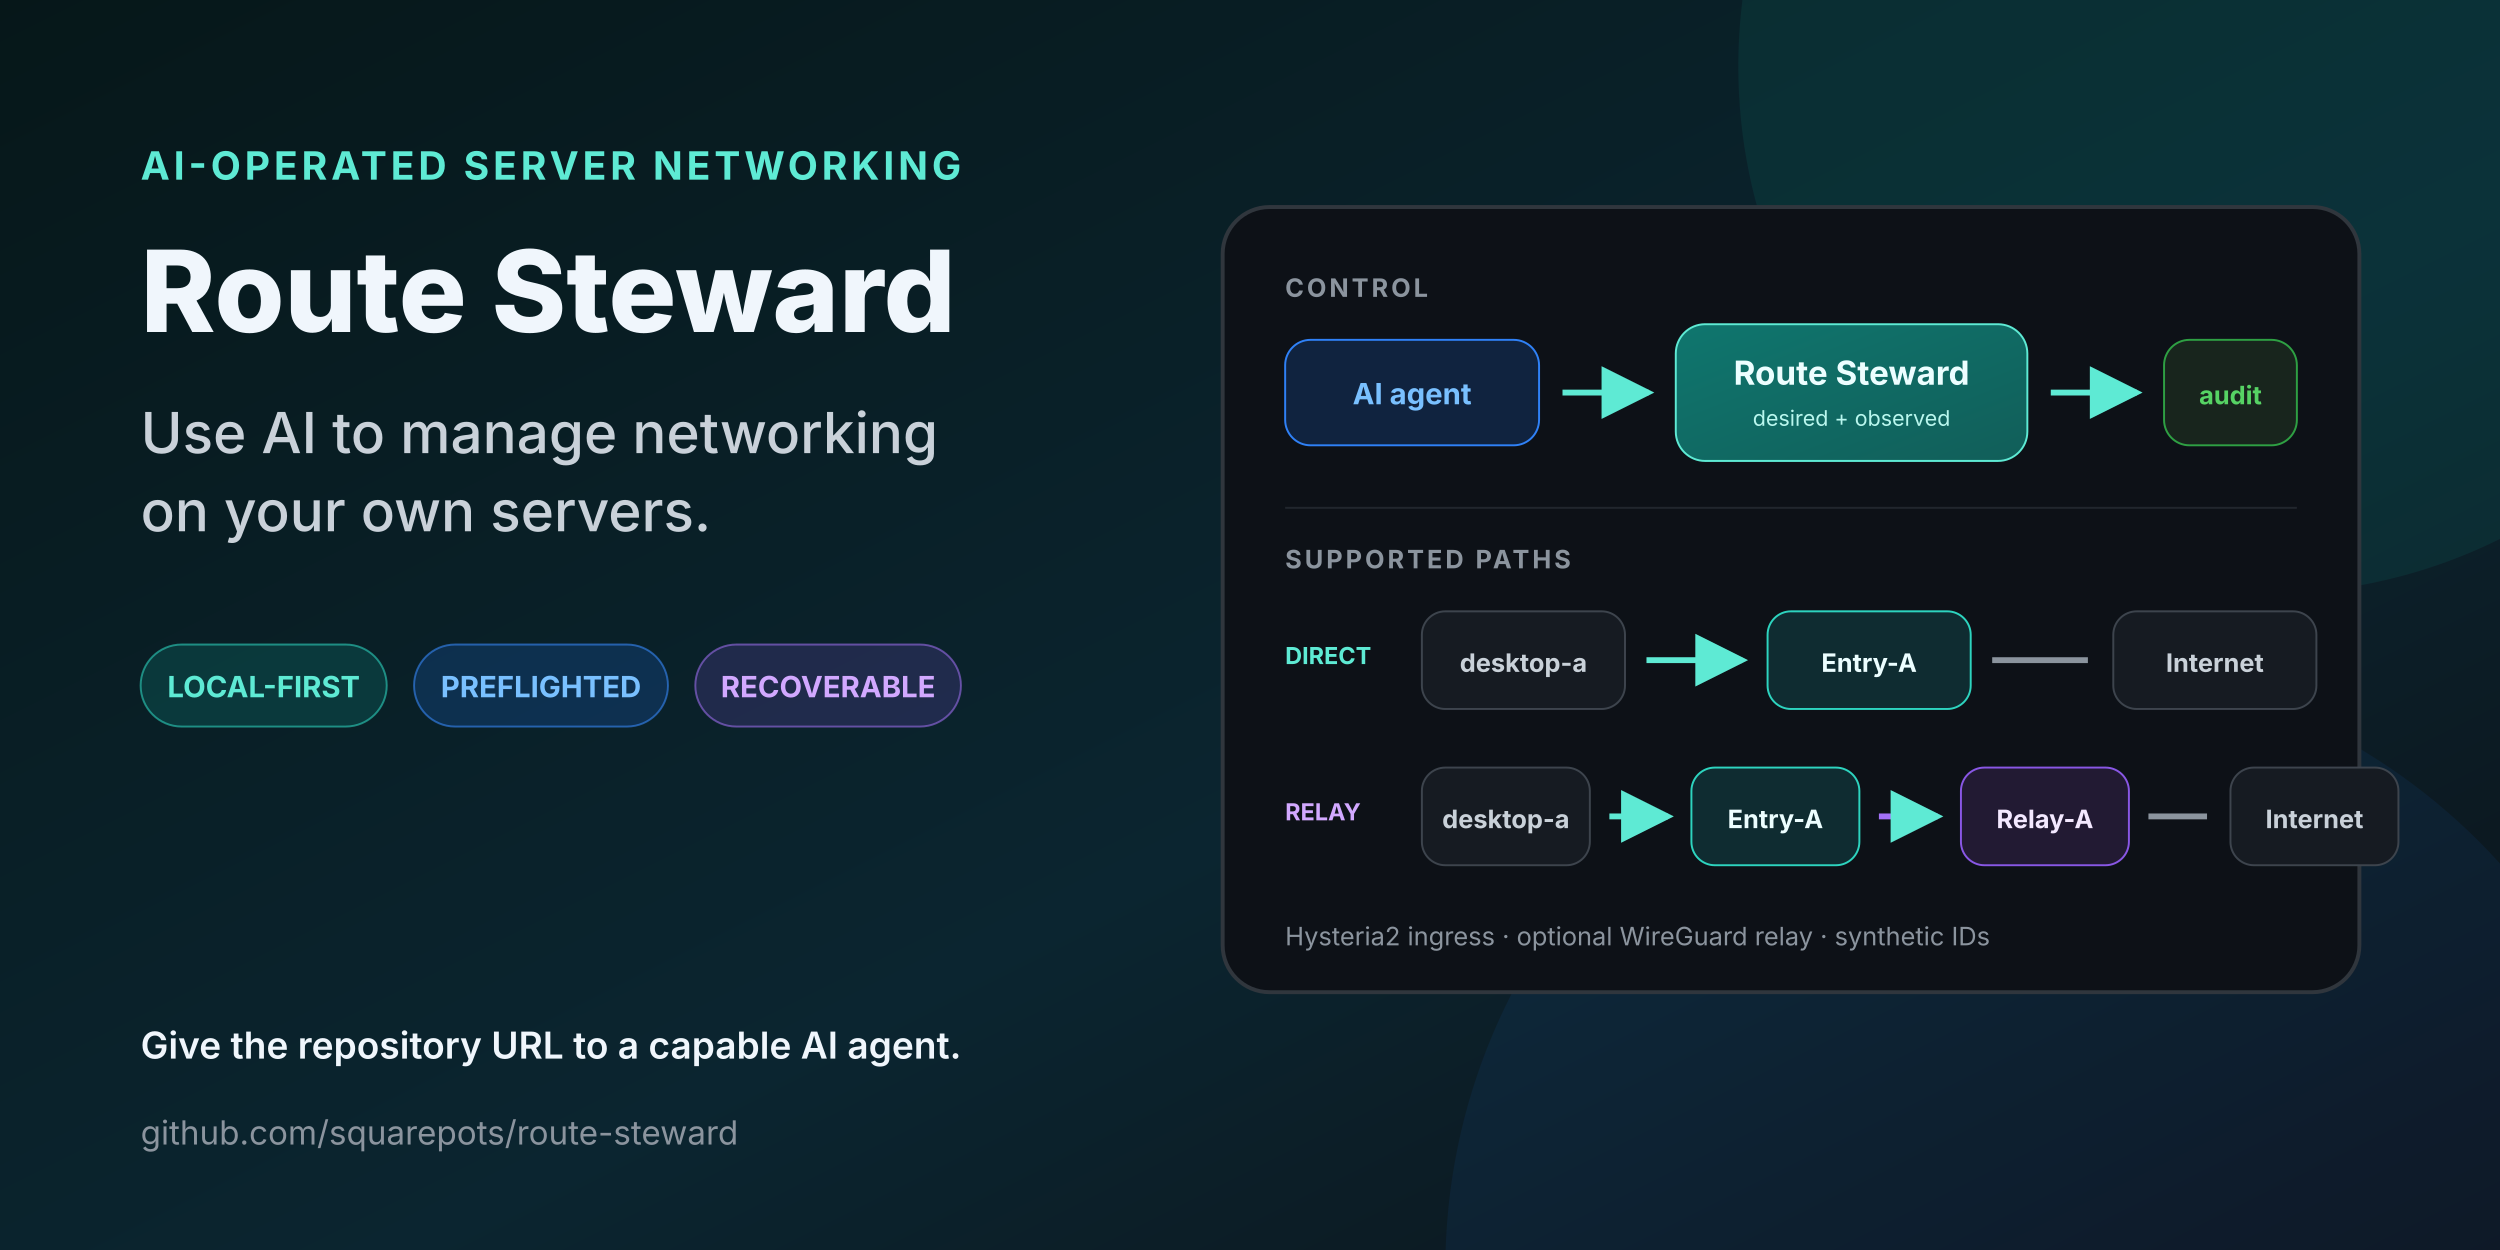
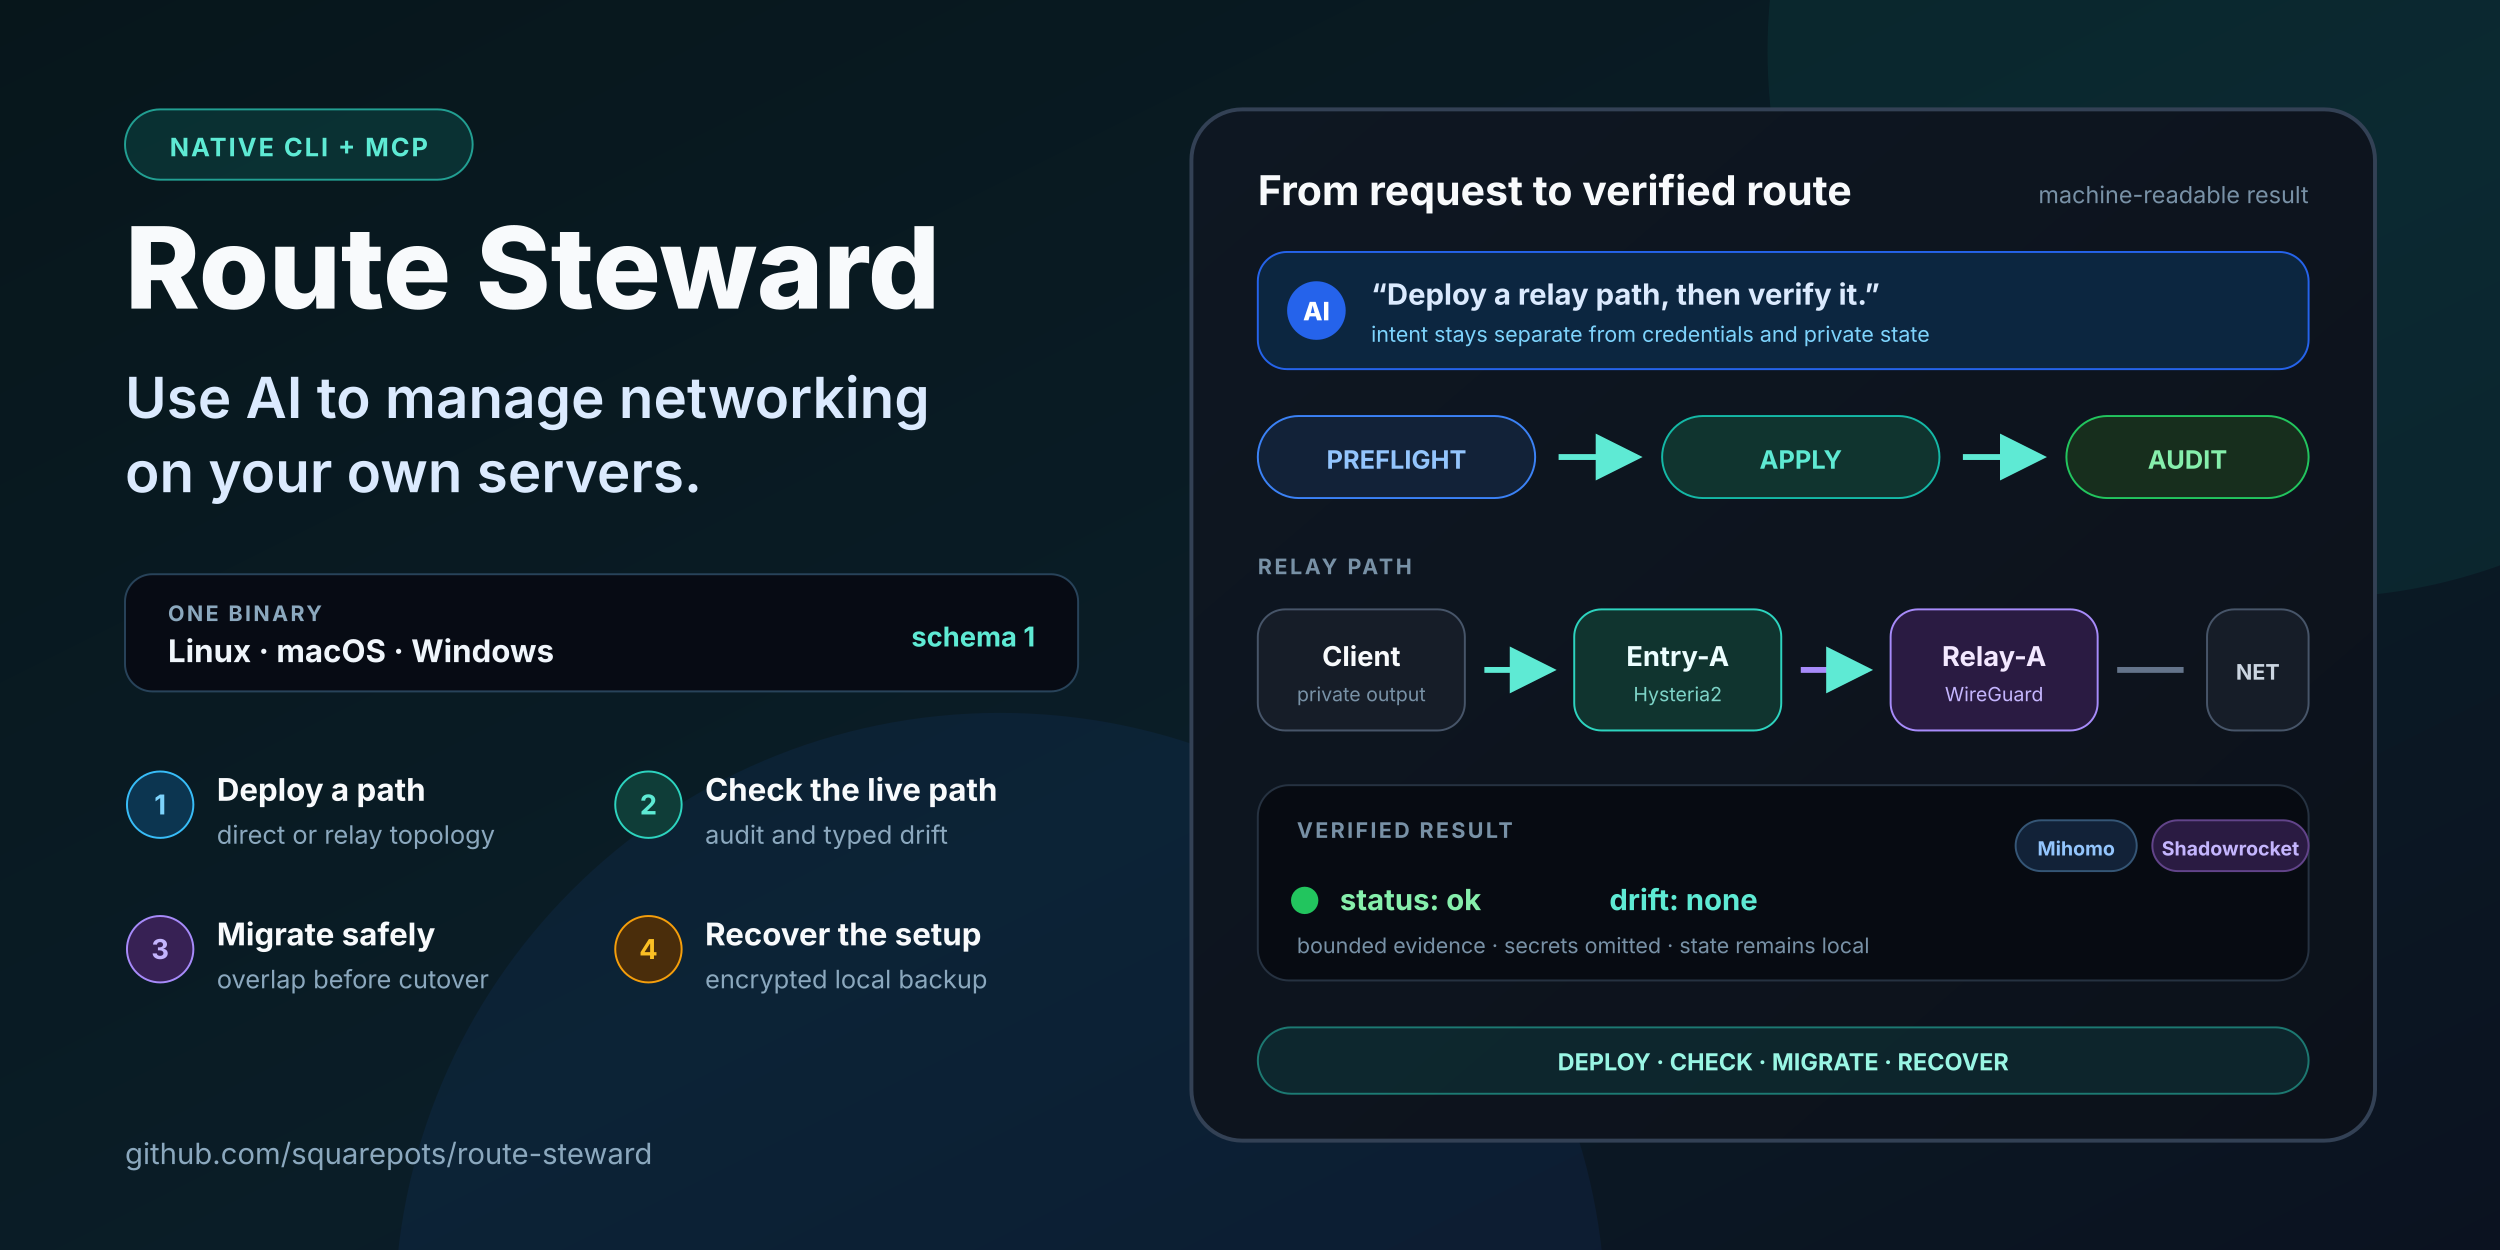
<svg xmlns="http://www.w3.org/2000/svg" width="1280" height="640" viewBox="0 0 1280 640" role="img" aria-labelledby="title desc">
  <defs>
    <linearGradient id="background" x1="0" y1="0" x2="1" y2="1">
-       <stop offset="0" stop-color="#061719" />
-       <stop offset="0.58" stop-color="#0b2530" />
-       <stop offset="1" stop-color="#0d1117" />
+       <stop offset="0" stop-color="#07161b" />
+       <stop offset="0.55" stop-color="#0a1d27" />
+       <stop offset="1" stop-color="#0b1220" />
    </linearGradient>
-     <linearGradient id="steward" x1="0" y1="0" x2="1" y2="1">
-       <stop offset="0" stop-color="#0f766e" />
-       <stop offset="1" stop-color="#115e59" />
+     <linearGradient id="panel" x1="0" y1="0" x2="1" y2="1">
+       <stop offset="0" stop-color="#0e1722" />
+       <stop offset="1" stop-color="#0c111a" />
    </linearGradient>
-     <marker id="arrow" markerWidth="9" markerHeight="9" refX="8" refY="4.5" orient="auto">
-       <path d="M0,0 L9,4.5 L0,9 z" fill="#5eead4" />
+     <marker id="arrow" markerWidth="8" markerHeight="8" refX="7" refY="4" orient="auto">
+       <path d="M0 0L8 4L0 8Z" fill="#5eead4" />
    </marker>
  </defs>
  <rect width="1280" height="640" fill="url(#background)" />
-   <circle cx="1160" cy="34" r="270" fill="#0f766e" opacity="0.16" />
-   <circle cx="1050" cy="650" r="310" fill="#1f6feb" opacity="0.08" />
+   <circle cx="1185" cy="26" r="280" fill="#0f766e" opacity="0.14" />
+   <circle cx="512" cy="675" r="310" fill="#2563eb" opacity="0.08" />
  <g font-family="Inter, Segoe UI, Arial, sans-serif">
-     <text x="72" y="92" fill="#5eead4" font-size="20" font-weight="700" letter-spacing="2">AI-OPERATED SERVER NETWORKING</text>
-     <text x="72" y="170" fill="#f0f6fc" font-size="58" font-weight="760">Route Steward</text>
-     <text x="72" y="232" fill="#c9d1d9" font-size="29" font-weight="500">Use AI to manage networking</text>
-     <text x="72" y="272" fill="#c9d1d9" font-size="29" font-weight="500">on your own servers.</text>
-     <g transform="translate(72 330)">
-       <rect width="126" height="42" rx="21" fill="#0f766e" fill-opacity="0.30" stroke="#2dd4bf" stroke-opacity="0.58" />
-       <text x="63" y="27" text-anchor="middle" fill="#5eead4" font-size="15" font-weight="650">LOCAL-FIRST</text>
+     <g transform="translate(64 56)">
+       <rect width="178" height="36" rx="18" fill="#0f766e" fill-opacity="0.27" stroke="#2dd4bf" stroke-opacity="0.7" />
+       <text x="89" y="24" text-anchor="middle" fill="#5eead4" font-size="13" font-weight="750" letter-spacing="1">NATIVE CLI + MCP</text>
    </g>
-     <g transform="translate(212 330)">
-       <rect width="130" height="42" rx="21" fill="#1f6feb" fill-opacity="0.20" stroke="#388bfd" stroke-opacity="0.58" />
-       <text x="65" y="27" text-anchor="middle" fill="#79c0ff" font-size="15" font-weight="650">PREFLIGHTED</text>
+     <text x="64" y="158" fill="#f8fafc" font-size="58" font-weight="780">Route Steward</text>
+     <text x="64" y="214" fill="#dbeafe" font-size="29" font-weight="630">Use AI to manage networking</text>
+     <text x="64" y="252" fill="#dbeafe" font-size="29" font-weight="630">on your own servers.</text>
+     <g transform="translate(64 294)">
+       <rect width="488" height="60" rx="14" fill="#070b14" stroke="#28435a" />
+       <text x="22" y="24" fill="#8ba8be" font-size="11" font-weight="700" letter-spacing="1.2">ONE BINARY</text>
+       <text x="22" y="45" fill="#f0f6fc" font-size="16" font-weight="650">Linux · macOS · Windows</text>
+       <text x="466" y="37" text-anchor="end" fill="#5eead4" font-size="14" font-weight="700">schema 1</text>
    </g>
-     <g transform="translate(356 330)">
-       <rect width="136" height="42" rx="21" fill="#8957e5" fill-opacity="0.18" stroke="#a371f7" stroke-opacity="0.55" />
-       <text x="68" y="27" text-anchor="middle" fill="#d2a8ff" font-size="15" font-weight="650">RECOVERABLE</text>
+     <g transform="translate(64 394)">
+       <g>
+         <circle cx="18" cy="18" r="17" fill="#0c3550" stroke="#38bdf8" />
+         <text x="18" y="23" text-anchor="middle" fill="#7dd3fc" font-size="14" font-weight="750">1</text>
+         <text x="47" y="16" fill="#f8fafc" font-size="16" font-weight="700">Deploy a path</text>
+         <text x="47" y="38" fill="#8ba8be" font-size="13">direct or relay topology</text>
+       </g>
+       <g transform="translate(250 0)">
+         <circle cx="18" cy="18" r="17" fill="#0f3d38" stroke="#2dd4bf" />
+         <text x="18" y="23" text-anchor="middle" fill="#5eead4" font-size="14" font-weight="750">2</text>
+         <text x="47" y="16" fill="#f8fafc" font-size="16" font-weight="700">Check the live path</text>
+         <text x="47" y="38" fill="#8ba8be" font-size="13">audit and typed drift</text>
+       </g>
+       <g transform="translate(0 74)">
+         <circle cx="18" cy="18" r="17" fill="#372154" stroke="#a78bfa" />
+         <text x="18" y="23" text-anchor="middle" fill="#c4b5fd" font-size="14" font-weight="750">3</text>
+         <text x="47" y="16" fill="#f8fafc" font-size="16" font-weight="700">Migrate safely</text>
+         <text x="47" y="38" fill="#8ba8be" font-size="13">overlap before cutover</text>
+       </g>
+       <g transform="translate(250 74)">
+         <circle cx="18" cy="18" r="17" fill="#4a2d0b" stroke="#f59e0b" />
+         <text x="18" y="23" text-anchor="middle" fill="#fbbf24" font-size="14" font-weight="750">4</text>
+         <text x="47" y="16" fill="#f8fafc" font-size="16" font-weight="700">Recover the setup</text>
+         <text x="47" y="38" fill="#8ba8be" font-size="13">encrypted local backup</text>
+       </g>
    </g>
-     <g transform="translate(626 106)">
-       <rect width="582" height="402" rx="24" fill="#0d1117" stroke="#30363d" stroke-width="2" />
-       <text x="32" y="46" fill="#8b949e" font-size="13" font-weight="700" letter-spacing="1.5">CONTROL</text>
-       <g transform="translate(32 68)">
-         <rect width="130" height="54" rx="13" fill="#10233f" stroke="#2f81f7" />
-         <text x="65" y="33" text-anchor="middle" fill="#79c0ff" font-size="15" font-weight="700">AI agent</text>
+     <text x="64" y="596" fill="#8ba8be" font-size="15">github.com/squarepots/route-steward</text>
+     <g transform="translate(610 56)">
+       <rect width="606" height="528" rx="26" fill="url(#panel)" stroke="#334155" stroke-width="2" />
+       <text x="34" y="49" fill="#f8fafc" font-size="21" font-weight="750">From request to verified route</text>
+       <text x="572" y="48" text-anchor="end" fill="#7891a6" font-size="12">machine-readable result</text>
+       <g transform="translate(34 73)">
+         <rect width="538" height="60" rx="15" fill="#0c2640" stroke="#2563eb" />
+         <circle cx="30" cy="30" r="15" fill="#2563eb" />
+         <text x="30" y="35" text-anchor="middle" fill="#fff" font-size="13" font-weight="800">AI</text>
+         <text x="58" y="27" fill="#dbeafe" font-size="15" font-weight="650">“Deploy a relay path, then verify it.”</text>
+         <text x="58" y="46" fill="#7dd3fc" font-size="11">intent stays separate from credentials and private state</text>
      </g>
-       <line x1="174" y1="95" x2="218" y2="95" stroke="#5eead4" stroke-width="3" marker-end="url(#arrow)" />
-       <g transform="translate(232 60)">
-         <rect width="180" height="70" rx="15" fill="url(#steward)" stroke="#5eead4" />
-         <text x="90" y="31" text-anchor="middle" fill="#ecfeff" font-size="17" font-weight="750">Route Steward</text>
-         <text x="90" y="52" text-anchor="middle" fill="#b9f7ee" font-size="11">desired + observed</text>
+       <g transform="translate(34 157)">
+         <rect width="142" height="42" rx="21" fill="#122238" stroke="#3b82f6" />
+         <text x="71" y="27" text-anchor="middle" fill="#93c5fd" font-size="13" font-weight="750">PREFLIGHT</text>
+         <line x1="154" y1="21" x2="194" y2="21" stroke="#5eead4" stroke-width="3" marker-end="url(#arrow)" />
+         <rect x="207" width="142" height="42" rx="21" fill="#10342f" stroke="#14b8a6" />
+         <text x="278" y="27" text-anchor="middle" fill="#5eead4" font-size="13" font-weight="750">APPLY</text>
+         <line x1="361" y1="21" x2="401" y2="21" stroke="#5eead4" stroke-width="3" marker-end="url(#arrow)" />
+         <rect x="414" width="124" height="42" rx="21" fill="#172e1d" stroke="#22c55e" />
+         <text x="476" y="27" text-anchor="middle" fill="#86efac" font-size="13" font-weight="750">AUDIT</text>
      </g>
-       <line x1="424" y1="95" x2="468" y2="95" stroke="#5eead4" stroke-width="3" marker-end="url(#arrow)" />
-       <g transform="translate(482 68)">
-         <rect width="68" height="54" rx="13" fill="#18251d" stroke="#2ea043" />
-         <text x="34" y="33" text-anchor="middle" fill="#56d364" font-size="13" font-weight="700">audit</text>
+       <text x="34" y="238" fill="#7891a6" font-size="11" font-weight="750" letter-spacing="1.3">RELAY PATH</text>
+       <g transform="translate(34 256)" text-anchor="middle">
+         <g>
+           <rect width="106" height="62" rx="14" fill="#161d28" stroke="#475569" />
+           <text x="53" y="29" fill="#f8fafc" font-size="14" font-weight="700">Client</text>
+           <text x="53" y="47" fill="#7891a6" font-size="10">private output</text>
+         </g>
+         <line x1="116" y1="31" x2="150" y2="31" stroke="#5eead4" stroke-width="3" marker-end="url(#arrow)" />
+         <g transform="translate(162 0)">
+           <rect width="106" height="62" rx="14" fill="#10342f" stroke="#2dd4bf" />
+           <text x="53" y="29" fill="#ecfeff" font-size="14" font-weight="700">Entry-A</text>
+           <text x="53" y="47" fill="#7dd3c7" font-size="10">Hysteria2</text>
+         </g>
+         <line x1="278" y1="31" x2="312" y2="31" stroke="#a78bfa" stroke-width="3" marker-end="url(#arrow)" />
+         <g transform="translate(324 0)">
+           <rect width="106" height="62" rx="14" fill="#2a1b42" stroke="#a78bfa" />
+           <text x="53" y="29" fill="#f3e8ff" font-size="14" font-weight="700">Relay-A</text>
+           <text x="53" y="47" fill="#c4b5fd" font-size="10">WireGuard</text>
+         </g>
+         <line x1="440" y1="31" x2="474" y2="31" stroke="#64748b" stroke-width="3" />
+         <g transform="translate(486 0)">
+           <rect width="52" height="62" rx="14" fill="#161d28" stroke="#475569" />
+           <text x="26" y="36" fill="#cbd5e1" font-size="11" font-weight="700">NET</text>
+         </g>
      </g>
-       <line x1="32" y1="154" x2="550" y2="154" stroke="#21262d" />
-       <text x="32" y="185" fill="#8b949e" font-size="13" font-weight="700" letter-spacing="1.5">SUPPORTED PATHS</text>
-       <text x="32" y="234" fill="#5eead4" font-size="12" font-weight="700">DIRECT</text>
-       <g transform="translate(102 207)" font-size="13" font-weight="700" text-anchor="middle">
-         <rect width="104" height="50" rx="12" fill="#161b22" stroke="#3d444d" />
-         <text x="52" y="31" fill="#c9d1d9">desktop-a</text>
-         <line x1="115" y1="25" x2="164" y2="25" stroke="#5eead4" stroke-width="3" marker-end="url(#arrow)" />
-         <rect x="177" width="104" height="50" rx="12" fill="#0f2c31" stroke="#2dd4bf" />
-         <text x="229" y="31" fill="#ecfeff">Entry-A</text>
-         <line x1="292" y1="25" x2="341" y2="25" stroke="#8b949e" stroke-width="3" />
-         <rect x="354" width="104" height="50" rx="12" fill="#161b22" stroke="#3d444d" />
-         <text x="406" y="31" fill="#c9d1d9">Internet</text>
+       <g transform="translate(34 346)">
+         <rect width="538" height="100" rx="16" fill="#070b12" stroke="#263241" />
+         <text x="20" y="27" fill="#7891a6" font-size="11" font-weight="750" letter-spacing="1.2">VERIFIED RESULT</text>
+         <circle cx="24" cy="59" r="7" fill="#22c55e" />
+         <text x="42" y="64" fill="#86efac" font-size="15" font-weight="700">status: ok</text>
+         <text x="180" y="64" fill="#5eead4" font-size="15" font-weight="700">drift: none</text>
+         <text x="20" y="86" fill="#7891a6" font-size="11">bounded evidence · secrets omitted · state remains local</text>
+         <g transform="translate(388 18)">
+           <rect width="62" height="26" rx="13" fill="#122238" stroke="#355676" />
+           <text x="31" y="18" text-anchor="middle" fill="#93c5fd" font-size="10" font-weight="700">Mihomo</text>
+           <rect x="70" width="80" height="26" rx="13" fill="#2a1b42" stroke="#62448a" />
+           <text x="110" y="18" text-anchor="middle" fill="#c4b5fd" font-size="10" font-weight="700">Shadowrocket</text>
+         </g>
      </g>
-       <text x="32" y="314" fill="#d2a8ff" font-size="12" font-weight="700">RELAY</text>
-       <g transform="translate(102 287)" font-size="13" font-weight="700" text-anchor="middle">
-         <rect width="86" height="50" rx="12" fill="#161b22" stroke="#3d444d" />
-         <text x="43" y="31" fill="#c9d1d9">desktop-a</text>
-         <line x1="96" y1="25" x2="126" y2="25" stroke="#5eead4" stroke-width="3" marker-end="url(#arrow)" />
-         <rect x="138" width="86" height="50" rx="12" fill="#0f2c31" stroke="#2dd4bf" />
-         <text x="181" y="31" fill="#ecfeff">Entry-A</text>
-         <line x1="234" y1="25" x2="264" y2="25" stroke="#a371f7" stroke-width="3" marker-end="url(#arrow)" />
-         <rect x="276" width="86" height="50" rx="12" fill="#221a33" stroke="#8957e5" />
-         <text x="319" y="31" fill="#f3e8ff">Relay-A</text>
-         <line x1="372" y1="25" x2="402" y2="25" stroke="#8b949e" stroke-width="3" />
-         <rect x="414" width="86" height="50" rx="12" fill="#161b22" stroke="#3d444d" />
-         <text x="457" y="31" fill="#c9d1d9">Internet</text>
+       <g transform="translate(34 470)">
+         <rect width="538" height="34" rx="17" fill="#0f766e" fill-opacity="0.2" stroke="#2dd4bf" stroke-opacity="0.5" />
+         <text x="269" y="22" text-anchor="middle" fill="#99f6e4" font-size="12" font-weight="700">DEPLOY · CHECK · MIGRATE · RECOVER</text>
      </g>
-       <text x="32" y="378" fill="#8b949e" font-size="13">Hysteria2 ingress · optional WireGuard relay · synthetic IDs</text>
    </g>
-     <text x="72" y="542" fill="#f0f6fc" font-size="19" font-weight="600">Give the repository URL to a capable AI agent.</text>
-     <text x="72" y="586" fill="#8b949e" font-size="17">github.com/squarepots/route-steward</text>
  </g>
</svg>
